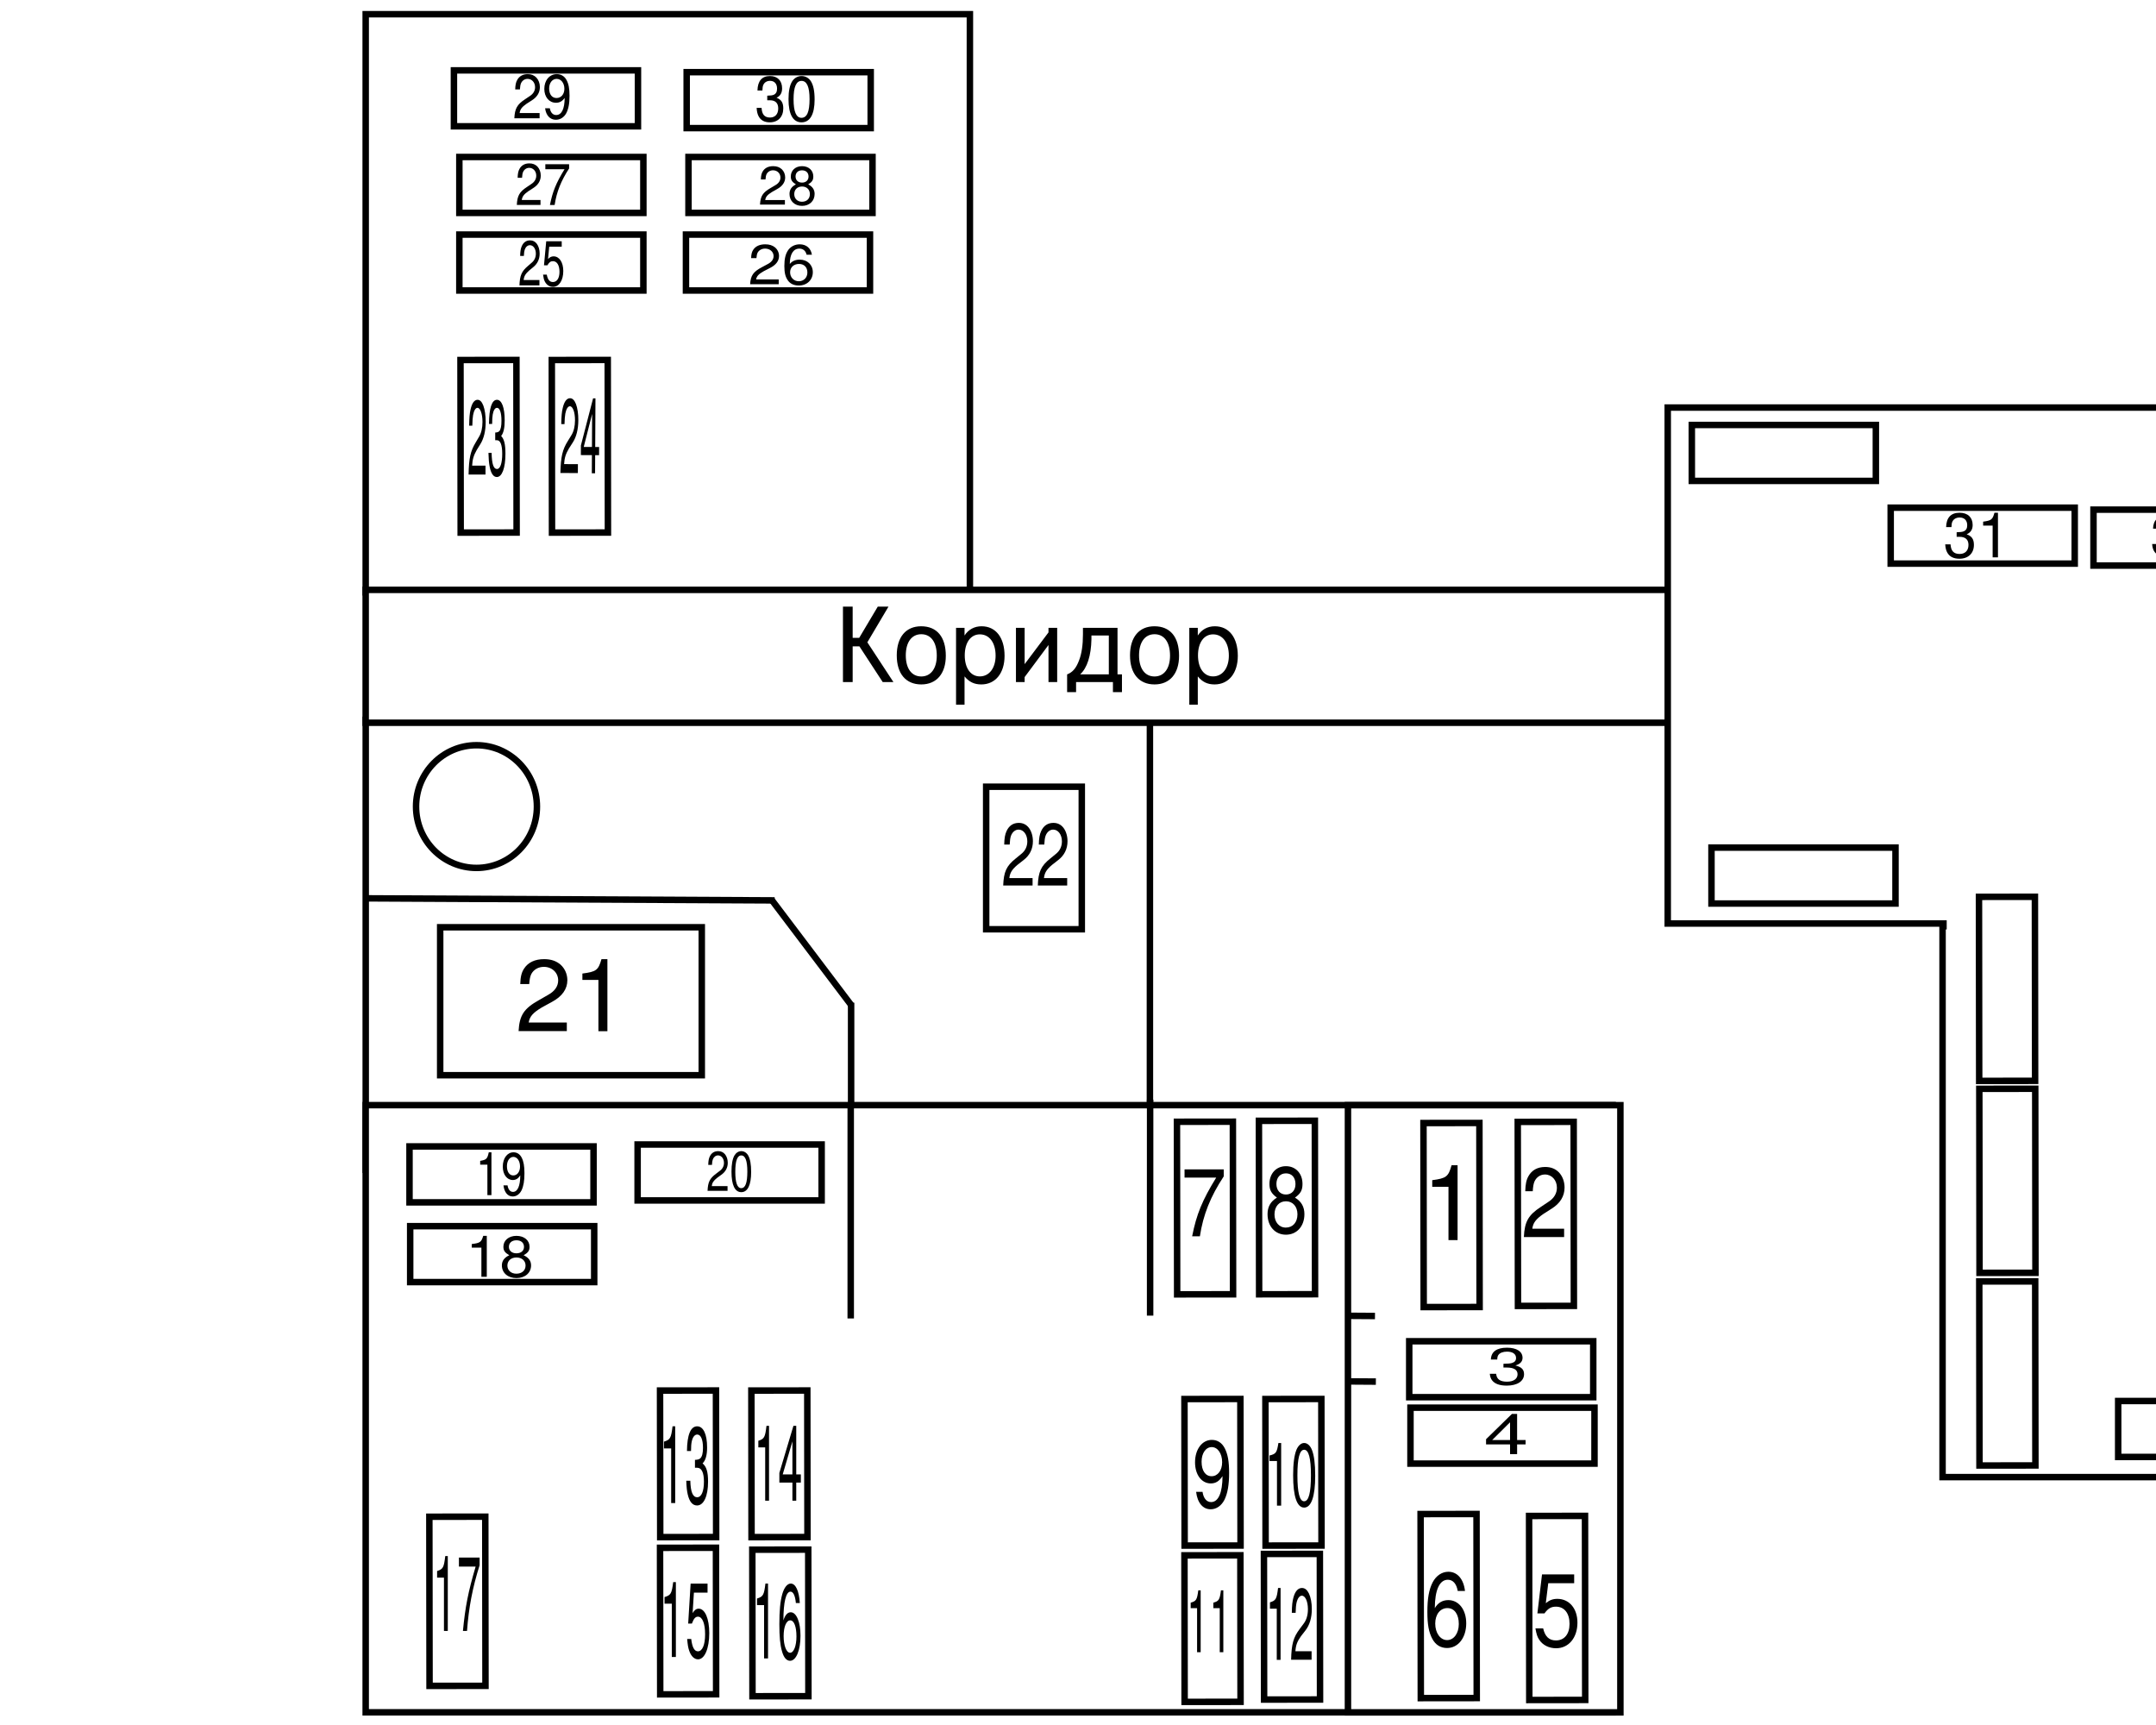
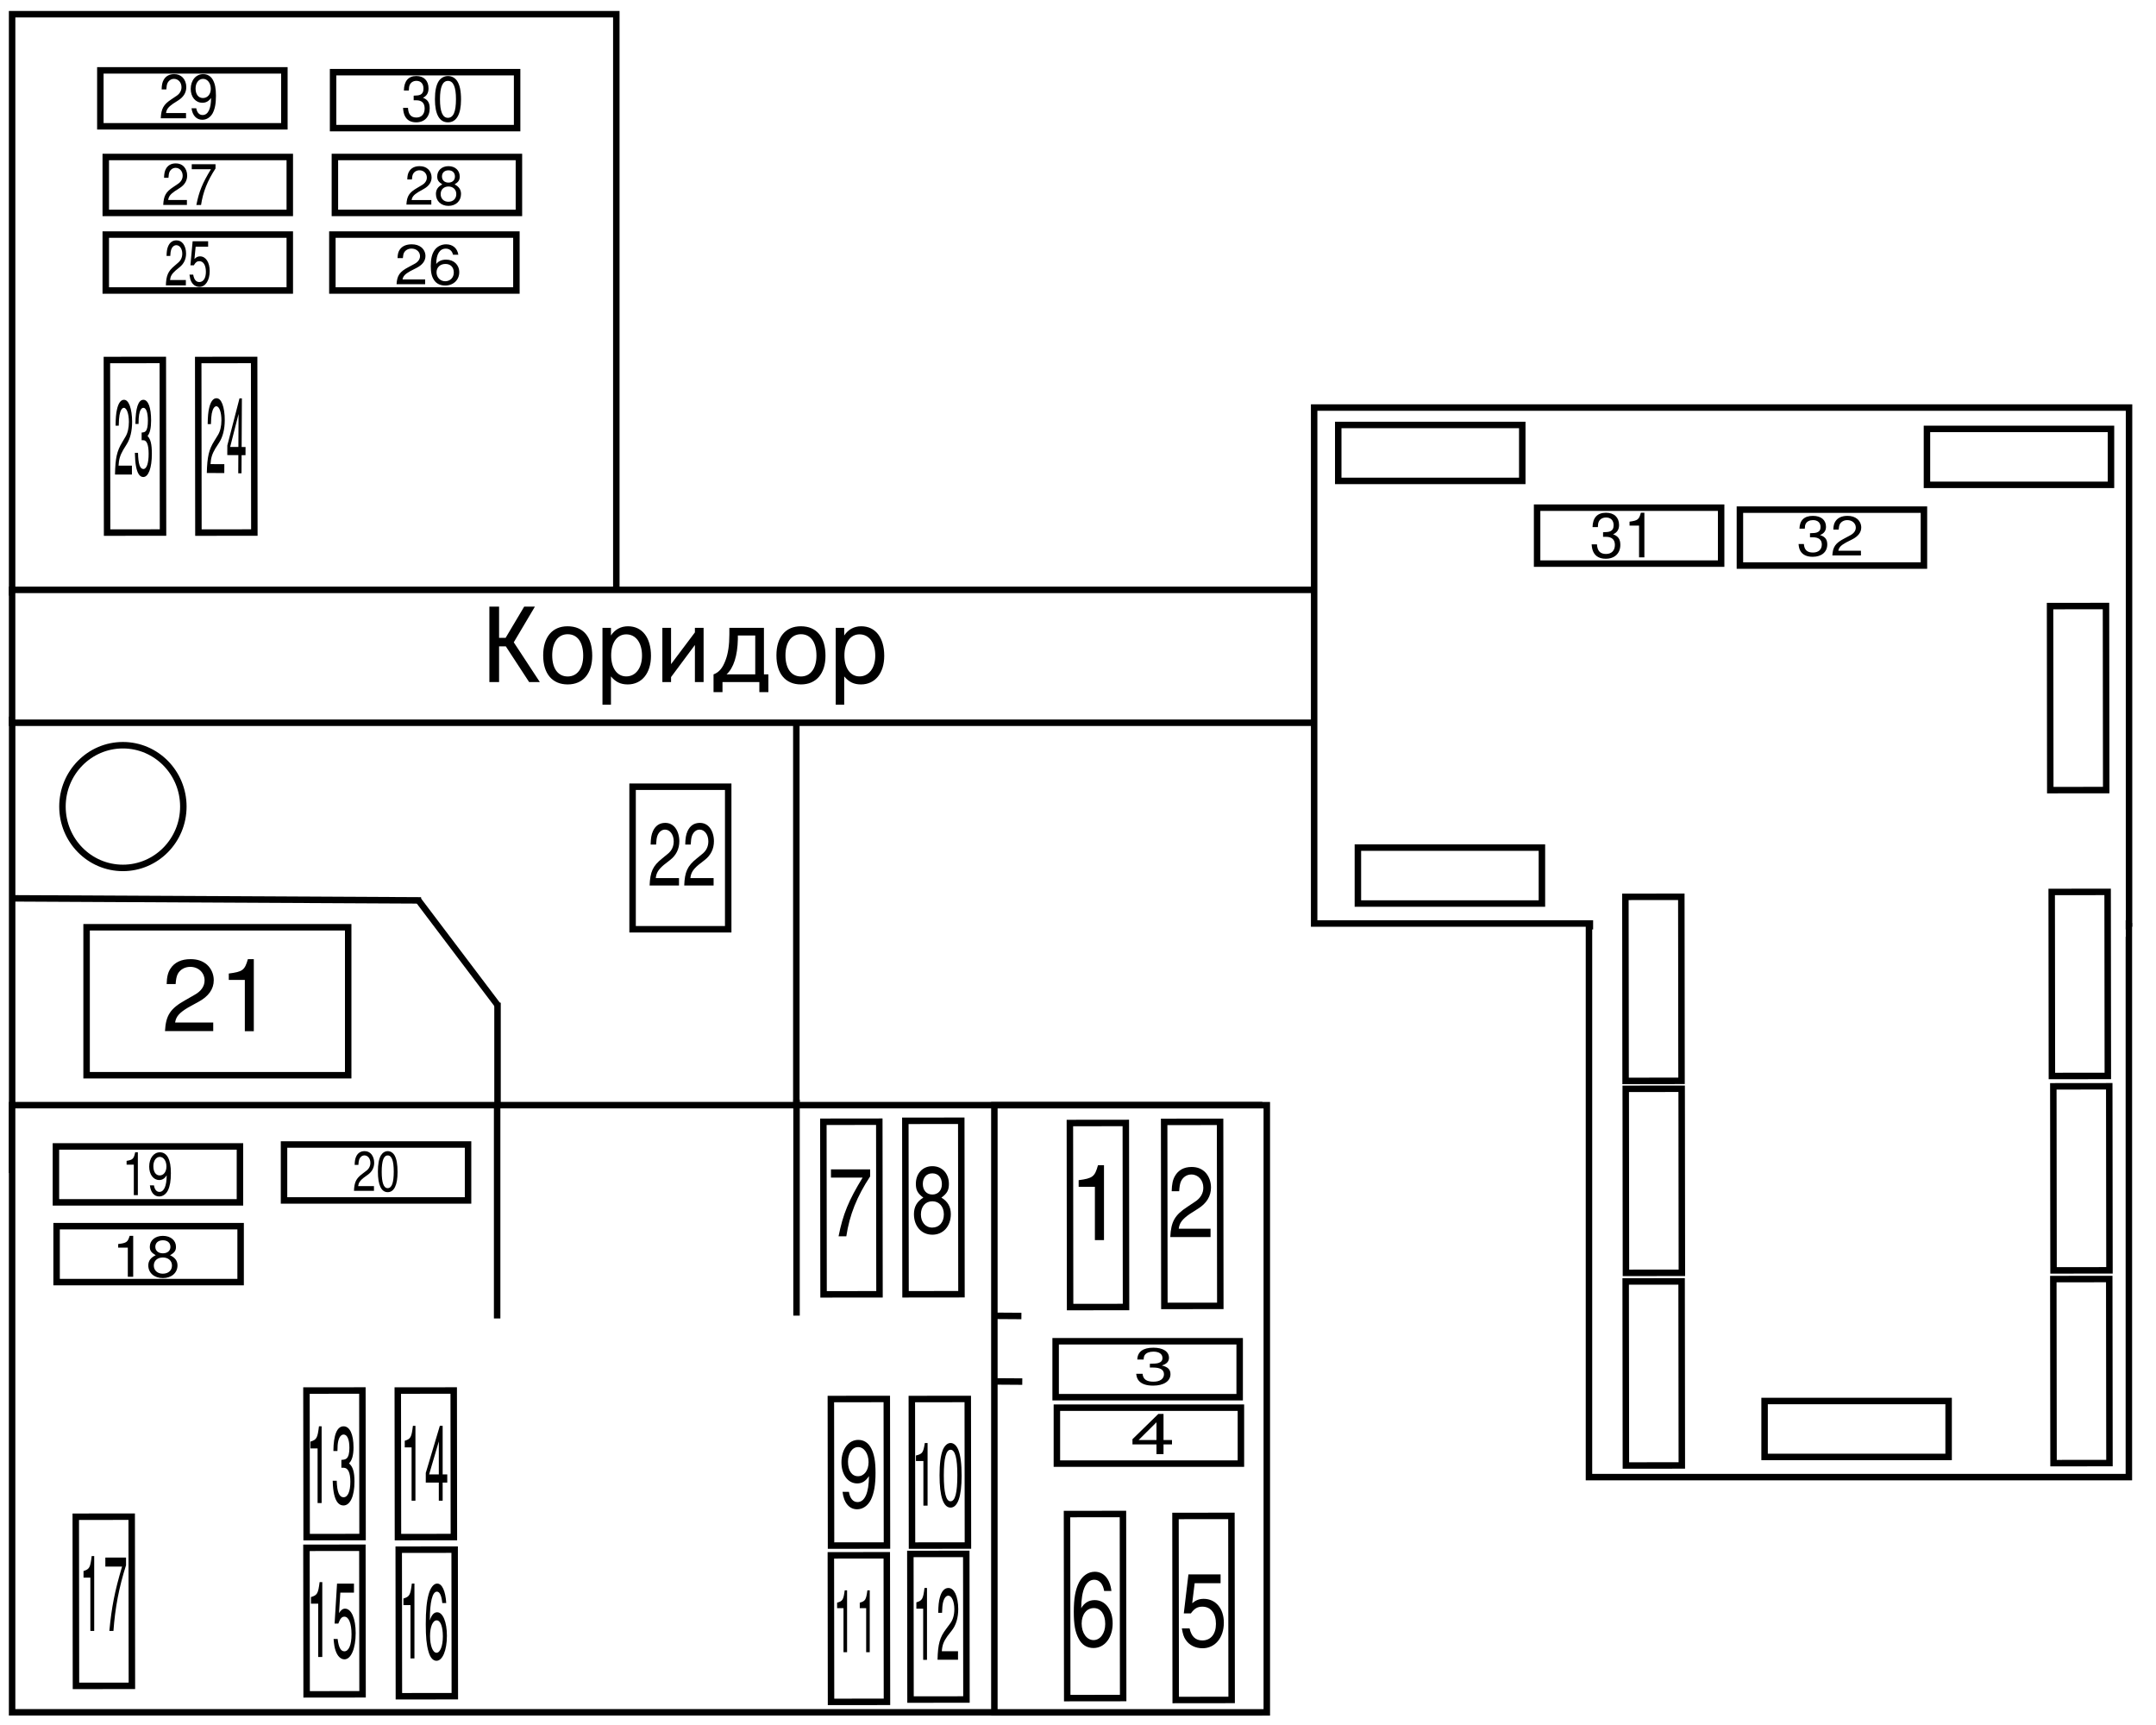
- <svg xmlns="http://www.w3.org/2000/svg" width="90%" height="90%" viewBox="0 0 500 400" id="realSVG">
+ <svg xmlns="http://www.w3.org/2000/svg" width="500" height="400">
  <g>
-     <rect fill="#fff" id="canvas_background" height="402" width="582" y="-1" x="-1" />
-     <g display="none" overflow="visible" y="0" x="0" height="100%" width="100%" id="canvasGrid">
-       <rect fill="url(#gridpattern)" stroke-width="0" y="0" x="0" height="100%" width="100%" />
+     <rect x="-1" y="-1" width="502" height="402" id="canvas_background" fill="#fff" />
+     <g id="canvasGrid" display="none">
+       <rect id="svg_7" width="100%" height="100%" x="0" y="0" stroke-width="0" fill="url(#gridpattern)" />
    </g>
  </g>
  <g>
-     <rect stroke="#000" id="svg_1" height="134.054" width="140.123" y="3.295" x="84.807" stroke-width="1.5" fill="#fff" />
-     <rect stroke="#000" id="svg_2" height="104.324" width="181.863" y="166.924" x="84.815" stroke-width="1.5" fill="#fff" />
-     <rect stroke="#000" id="svg_3" height="140.796" width="289.189" y="256.264" x="84.806" fill-opacity="null" stroke-opacity="null" stroke-width="1.5" fill="#fff" />
-     <rect stroke="#000" id="svg_4" height="30.811" width="302.224" y="136.783" x="84.803" fill-opacity="null" stroke-opacity="null" stroke-width="1.5" fill="#fff" />
-     <line stroke-linecap="null" stroke-linejoin="null" id="svg_12" y2="290.515" x2="425.405" y1="290.515" x1="424.865" fill-opacity="null" stroke-width="1.5" stroke="#ffffff" fill="none" />
-     <line stroke-linecap="null" stroke-linejoin="null" id="svg_13" y2="116.461" x2="31.352" y1="117.002" x1="30.811" stroke-width="1.5" stroke="#ffffff" fill="none" />
-     <g stroke="null" id="svg_20">
-       <rect stroke="#000" id="svg_5" height="119.644" width="188.981" y="94.506" x="386.765" fill-opacity="null" stroke-opacity="null" stroke-width="1.5" fill="#fff" />
-       <rect stroke="#000" id="svg_6" height="127.745" width="125.209" y="214.773" x="450.5" fill-opacity="null" stroke-opacity="null" stroke-width="1.5" fill="#fff" />
-       <rect stroke="#ffffff" id="svg_19" height="7.034" width="122.001" y="209.442" x="452.212" stroke-width="1.5" fill="#ffffff" />
+     <rect fill="#fff" stroke-width="1.5" x="2.807" y="3.295" width="140.123" height="134.054" id="svg_1" stroke="#000" />
+     <rect fill="#fff" stroke-width="1.5" x="2.815" y="166.924" width="181.863" height="104.324" id="svg_2" stroke="#000" />
+     <rect fill="#fff" stroke-width="1.5" stroke-opacity="null" fill-opacity="null" x="2.806" y="256.264" width="289.189" height="140.796" id="svg_3" stroke="#000" />
+     <rect fill="#fff" stroke-width="1.5" stroke-opacity="null" fill-opacity="null" x="2.803" y="136.783" width="302.224" height="30.811" id="svg_4" stroke="#000" />
+     <line fill="none" stroke="#ffffff" stroke-width="1.5" fill-opacity="null" x1="342.865" y1="290.515" x2="343.405" y2="290.515" id="svg_12" stroke-linejoin="null" stroke-linecap="null" />
+     <line fill="none" stroke="#ffffff" stroke-width="1.5" x1="30.811" y1="117.002" x2="31.352" y2="116.461" id="svg_13" stroke-linejoin="null" stroke-linecap="null" />
+     <g id="svg_20" stroke="null">
+       <rect fill="#fff" stroke-width="1.5" stroke-opacity="null" fill-opacity="null" x="304.765" y="94.506" width="188.981" height="119.644" id="svg_5" stroke="#000" />
+       <rect fill="#fff" stroke-width="1.5" stroke-opacity="null" fill-opacity="null" x="368.5" y="214.773" width="125.209" height="127.745" id="svg_6" stroke="#000" />
+       <rect fill="#ffffff" stroke-width="1.5" x="370.212" y="209.442" width="122.001" height="7.034" id="svg_19" stroke="#ffffff" />
    </g>
-     <line stroke="#000" stroke-linecap="null" stroke-linejoin="null" id="svg_21" y2="208.787" x2="179.651" y1="208.311" x1="85.13" fill-opacity="null" stroke-opacity="null" stroke-width="1.5" fill="none" />
-     <g stroke="null" id="svg_24">
-       <line stroke="#000" stroke-linecap="null" stroke-linejoin="null" id="svg_22" y2="208.702" x2="178.981" y1="233.035" x1="197.381" fill-opacity="null" stroke-opacity="null" stroke-width="1.5" fill="none" />
-       <line stroke="#000" stroke-linecap="null" stroke-linejoin="null" id="svg_23" y2="232.511" x2="197.381" y1="256.579" x1="197.381" fill-opacity="null" stroke-opacity="null" stroke-width="1.5" fill="none" />
+     <line fill="none" stroke-width="1.5" stroke-opacity="null" fill-opacity="null" x1="3.13" y1="208.311" x2="97.651" y2="208.787" id="svg_21" stroke-linejoin="null" stroke-linecap="null" stroke="#000" />
+     <g id="svg_24" stroke="null">
+       <line fill="none" stroke-width="1.5" stroke-opacity="null" fill-opacity="null" x1="115.381" y1="233.035" x2="96.981" y2="208.702" id="svg_22" stroke-linejoin="null" stroke-linecap="null" stroke="#000" />
+       <line fill="none" stroke-width="1.5" stroke-opacity="null" fill-opacity="null" x1="115.381" y1="256.579" x2="115.381" y2="232.511" id="svg_23" stroke-linejoin="null" stroke-linecap="null" stroke="#000" />
    </g>
-     <rect id="table_22" height="33.054" width="22.176" y="182.427" x="228.703" fill-opacity="null" stroke-opacity="null" stroke-width="1.5" stroke="#000" fill="#fff" />
-     <line stroke="#000" stroke-linecap="null" stroke-linejoin="null" id="svg_26" y2="305.074" x2="266.724" y1="254.986" x1="266.724" fill-opacity="null" stroke-opacity="null" stroke-width="1.5" fill="none" />
-     <rect id="table_21" height="34.31" width="60.669" y="215.017" x="102.081" fill-opacity="null" stroke-opacity="null" stroke-width="1.5" stroke="#000" fill="#fff" />
-     <ellipse ry="14.226" rx="14.017" id="svg_31" cy="187.029" cx="110.502" fill-opacity="null" stroke-opacity="null" stroke-width="1.5" stroke="#000" fill="none" />
-     <text style="cursor: move;" xml:space="preserve" text-anchor="start" font-family="Helvetica, Arial, sans-serif" font-size="24" id="svg_32" y="158.159" x="193.975" fill-opacity="null" stroke-opacity="null" stroke-width="0" stroke="#000" fill="#000000">Коридор</text>
-     <rect id="table_20" height="12.971" width="42.678" y="265.392" x="147.869" fill-opacity="null" stroke-opacity="null" stroke-width="1.5" stroke="#000" fill="#fff" />
-     <rect id="table_19" height="12.971" width="42.678" y="265.836" x="94.968" fill-opacity="null" stroke-opacity="null" stroke-width="1.5" stroke="#000" fill="#fff" />
-     <rect id="table_18" height="12.971" width="42.678" y="284.327" x="95.124" fill-opacity="null" stroke-opacity="null" stroke-width="1.5" stroke="#000" fill="#fff" />
-     <rect id="table_29" height="12.971" width="42.678" y="16.318" x="105.272" fill-opacity="null" stroke-opacity="null" stroke-width="1.5" stroke="#000" fill="#fff" />
-     <rect id="table_30" height="12.971" width="42.678" y="16.736" x="159.247" fill-opacity="null" stroke-opacity="null" stroke-width="1.5" stroke="#000" fill="#fff" />
-     <rect id="table_28" height="12.971" width="42.678" y="36.402" x="159.665" fill-opacity="null" stroke-opacity="null" stroke-width="1.5" stroke="#000" fill="#fff" />
-     <rect id="table_26" height="12.971" width="42.678" y="54.393" x="159.081" fill-opacity="null" stroke-opacity="null" stroke-width="1.5" stroke="#000" fill="#fff" />
-     <rect id="table_27" height="12.971" width="42.678" y="36.402" x="106.527" fill-opacity="null" stroke-opacity="null" stroke-width="1.5" stroke="#000" fill="#fff" />
-     <rect id="table_25" height="12.971" width="42.678" y="54.393" x="106.527" fill-opacity="null" stroke-opacity="null" stroke-width="1.5" stroke="#000" fill="#fff" />
-     <rect stroke="#000" id="svg_42" height="140.795" width="63.18" y="256.276" x="312.605" fill-opacity="null" stroke-opacity="null" stroke-width="1.5" fill="#fff" />
-     <rect id="table_3" height="12.971" width="42.678" y="311.015" x="326.814" fill-opacity="null" stroke-opacity="null" stroke-width="1.5" stroke="#000" fill="#fff" />
-     <rect id="table_4" height="12.971" width="42.678" y="326.417" x="327.103" fill-opacity="null" stroke-opacity="null" stroke-width="1.5" stroke="#000" fill="#fff" />
-     <rect id="svg_45" height="12.971" width="42.678" y="98.542" x="392.353" fill-opacity="null" stroke-opacity="null" stroke-width="1.5" stroke="#000" fill="#fff" />
-     <rect id="svg_46" height="12.971" width="42.678" y="99.456" x="528.883" fill-opacity="null" stroke-opacity="null" stroke-width="1.5" stroke="#000" fill="#fff" />
-     <rect id="table_32" height="12.971" width="42.678" y="118.177" x="485.504" fill-opacity="null" stroke-opacity="null" stroke-width="1.5" stroke="#000" fill="#fff" />
-     <rect id="table_31" height="12.971" width="42.678" y="117.721" x="438.472" fill-opacity="null" stroke-opacity="null" stroke-width="1.5" stroke="#000" fill="#fff" />
-     <rect id="svg_49" height="12.971" width="42.678" y="196.545" x="396.909" fill-opacity="null" stroke-opacity="null" stroke-width="1.5" stroke="#000" fill="#fff" />
-     <rect id="svg_50" height="12.971" width="42.678" y="324.871" x="491.227" fill-opacity="null" stroke-opacity="null" stroke-width="1.5" stroke="#000" fill="#fff" />
-     <rect transform="rotate(-90.06632 465.5238,318.4826) " id="svg_51" height="12.971" width="42.678" y="311.997" x="444.185" fill-opacity="null" stroke-opacity="null" stroke-width="1.5" stroke="#000" fill="#fff" />
-     <rect transform="rotate(-90.06632 465.5342,273.8116) " id="svg_52" height="12.971" width="42.678" y="267.326" x="444.195" fill-opacity="null" stroke-opacity="null" stroke-width="1.5" stroke="#000" fill="#fff" />
-     <rect transform="rotate(-90.06632 465.4564,229.2962) " id="svg_53" height="12.971" width="42.678" y="222.811" x="444.117" fill-opacity="null" stroke-opacity="null" stroke-width="1.5" stroke="#000" fill="#fff" />
-     <rect transform="rotate(-90.06632 564.3201,228.1599) " id="svg_54" height="12.971" width="42.678" y="221.674" x="542.981" fill-opacity="null" stroke-opacity="null" stroke-width="1.5" stroke="#000" fill="#fff" />
-     <rect transform="rotate(-90.06632 564.6989,317.9327) " id="svg_55" height="12.971" width="42.678" y="311.447" x="543.36" fill-opacity="null" stroke-opacity="null" stroke-width="1.5" stroke="#000" fill="#fff" />
-     <rect transform="rotate(-90.06632 564.6989,273.2357) " id="svg_56" height="12.971" width="42.678" y="266.75" x="543.36" fill-opacity="null" stroke-opacity="null" stroke-width="1.5" stroke="#000" fill="#fff" />
-     <rect transform="rotate(-90.06632 563.9413,161.8719) " id="svg_57" height="12.971" width="42.678" y="155.387" x="542.602" fill-opacity="null" stroke-opacity="null" stroke-width="1.5" stroke="#000" fill="#fff" />
-     <rect stroke="#000" transform="rotate(-90.06632 298.4671,280.0048) " id="table_8" height="12.971" width="40.224" y="273.519" x="278.355" fill-opacity="null" stroke-opacity="null" stroke-width="1.5" fill="#fff" />
-     <rect stroke="#000" transform="rotate(-90.06632 279.4565,280.1214) " id="table_7" height="12.971" width="40.021" y="273.636" x="259.446" fill-opacity="null" stroke-opacity="null" stroke-width="1.5" fill="#fff" />
-     <rect transform="rotate(-90.06632 336.6288,281.7433) " id="table_1" height="12.971" width="42.678" y="275.258" x="315.29" fill-opacity="null" stroke-opacity="null" stroke-width="1.5" stroke="#000" fill="#fff" />
-     <rect transform="rotate(-90.06632 335.9618,372.4178) " id="table_6" height="12.971" width="42.678" y="365.932" x="314.623" fill-opacity="null" stroke-opacity="null" stroke-width="1.5" stroke="#000" fill="#fff" />
-     <rect transform="rotate(-90.06632 361.1199,372.8571) " id="table_5" height="12.971" width="42.678" y="366.372" x="339.781" fill-opacity="null" stroke-opacity="null" stroke-width="1.5" stroke="#000" fill="#fff" />
-     <rect transform="rotate(-90.06632 358.4916,281.4784) " id="table_2" height="12.971" width="42.678" y="274.993" x="337.153" fill-opacity="null" stroke-opacity="null" stroke-width="1.5" stroke="#000" fill="#fff" />
-     <rect stroke="#000" transform="rotate(-90.06632 281.1915,377.6434) " id="svg_65" height="12.971" width="33.984" y="371.158" x="264.2" fill-opacity="null" stroke-opacity="null" stroke-width="1.5" fill="#fff" />
-     <rect stroke="#000" transform="rotate(-90.06632 299.6256,377.2127) " id="svg_66" height="12.971" width="33.765" y="370.727" x="282.743" fill-opacity="null" stroke-opacity="null" stroke-width="1.5" fill="#fff" />
-     <line stroke="#000" transform="rotate(90.3853 315.6121,305.1359) " stroke-linecap="null" stroke-linejoin="null" id="svg_81" y2="308.397" x2="315.612" y1="301.875" x1="315.612" fill-opacity="null" stroke-opacity="null" stroke-width="1.5" fill="none" />
-     <line stroke="#000" transform="rotate(90.3853 316.144,320.3496) " stroke-linecap="null" stroke-linejoin="null" id="svg_82" y2="323.283" x2="316.144" y1="317.416" x1="316.144" fill-opacity="null" stroke-opacity="null" stroke-width="1.5" fill="none" />
-     <line stroke="#000" stroke-linecap="null" stroke-linejoin="null" id="svg_83" y2="305.729" x2="197.292" y1="256.951" x1="197.292" fill-opacity="null" stroke-opacity="null" stroke-width="1.5" fill="none" />
-     <rect stroke="#000" transform="rotate(-90.06632 281.1915,341.3989) " id="svg_84" height="12.971" width="33.984" y="334.914" x="264.2" fill-opacity="null" stroke-opacity="null" stroke-width="1.5" fill="#fff" />
-     <rect stroke="#000" transform="rotate(-90.06632 299.9687,341.3989) " id="svg_85" height="12.971" width="33.984" y="334.914" x="282.977" fill-opacity="null" stroke-opacity="null" stroke-width="1.5" fill="#fff" />
-     <rect stroke="#000" transform="rotate(-90.06632 180.755,339.4339) " id="table_14" height="12.971" width="33.984" y="332.949" x="163.763" fill-opacity="null" stroke-opacity="null" stroke-width="1.5" fill="#fff" />
-     <rect stroke="#000" transform="rotate(-90.06632 180.9733,376.3334) " id="table_16" height="12.971" width="33.984" y="369.848" x="163.981" fill-opacity="null" stroke-opacity="null" stroke-width="1.5" fill="#fff" />
-     <rect stroke="#000" transform="rotate(-90.06632 159.576,339.4339) " id="table_13" height="12.971" width="33.984" y="332.949" x="142.584" fill-opacity="null" stroke-opacity="null" stroke-width="1.5" fill="#fff" />
-     <rect stroke="#000" transform="rotate(-90.06632 159.576,375.8967) " id="table_15" height="12.971" width="33.984" y="369.411" x="142.584" fill-opacity="null" stroke-opacity="null" stroke-width="1.5" fill="#fff" />
-     <rect stroke="#000" transform="rotate(-90.06632 106.0796,371.3116) " id="table_17" height="12.971" width="39.224" y="364.826" x="86.468" fill-opacity="null" stroke-opacity="null" stroke-width="1.5" fill="#fff" />
-     <rect stroke="#000" transform="rotate(-90.06632 113.2992,103.4837) " id="table_23" height="12.971" width="40.021" y="96.998" x="93.289" fill-opacity="null" stroke-opacity="null" stroke-width="1.5" fill="#fff" />
-     <rect stroke="#000" transform="rotate(-90.06632 134.4782,103.4837) " id="table_24" height="12.971" width="40.021" y="96.998" x="114.468" fill-opacity="null" stroke-opacity="null" stroke-width="1.5" fill="#fff" />
-     <text xml:space="preserve" text-anchor="start" font-family="Helvetica, Arial, sans-serif" font-size="24" id="svg_93" y="287.554" x="329.7" fill-opacity="null" stroke-opacity="null" stroke-width="0" stroke="#000" fill="#000000">1</text>
-     <text stroke="#000" transform="matrix(0.8240098,0,0,0.9374692,63.18387,18.24032) " xml:space="preserve" text-anchor="start" font-family="Helvetica, Arial, sans-serif" font-size="24" id="svg_94" y="286.556" x="351.392" fill-opacity="null" stroke-opacity="null" stroke-width="0" fill="#000000">2</text>
-     <text stroke="#000" transform="matrix(0.698387,0,0,0.491118,103.1086,165.7896) " xml:space="preserve" text-anchor="start" font-family="Helvetica, Arial, sans-serif" font-size="24" id="svg_95" y="316.106" x="346.308" fill-opacity="null" stroke-opacity="null" stroke-width="0" fill="#000000">3</text>
-     <text stroke="#000" transform="matrix(0.7758844,0,0,0.5369912,77.4657,156.4806) " xml:space="preserve" text-anchor="start" font-family="Helvetica, Arial, sans-serif" font-size="24" id="svg_96" y="336.515" x="343.668" fill-opacity="null" stroke-opacity="null" stroke-width="0" fill="#000000">4</text>
-     <text stroke="#000" transform="matrix(0.8492123,0,0,0.9749749,53.48395,9.641533) " xml:space="preserve" text-anchor="start" font-family="Helvetica, Arial, sans-serif" font-size="24" id="svg_97" y="381.577" x="355.487" fill-opacity="null" stroke-opacity="null" stroke-width="0" fill="#000000">5</text>
-     <text stroke="#000" transform="matrix(0.7989216,0,0,0.9874488,63.44712,12.14306) " xml:space="preserve" text-anchor="start" font-family="Helvetica, Arial, sans-serif" font-size="24" id="svg_98" y="374.16" x="333.892" fill-opacity="null" stroke-opacity="null" stroke-width="0" fill="#000000">6</text>
-     <text stroke="#000" transform="matrix(0.798853,0,0,0.9123569,50.25374,31.95893) " xml:space="preserve" text-anchor="start" font-family="Helvetica, Arial, sans-serif" font-size="24" id="svg_99" y="279.194" x="279.865" fill-opacity="null" stroke-opacity="null" stroke-width="0" fill="#000000">7</text>
-     <text stroke="#000" transform="matrix(0.7486885,0,0,0.8872263,74.12825,32.14739) " xml:space="preserve" text-anchor="start" font-family="Helvetica, Arial, sans-serif" font-size="24" id="svg_100" y="285.917" x="292.725" fill-opacity="null" stroke-opacity="null" stroke-width="0" fill="#000000">8</text>
-     <text stroke="#000" transform="matrix(0.6983818,0,0,0.8986389,85.12085,35.76781) " xml:space="preserve" text-anchor="start" font-family="Helvetica, Arial, sans-serif" font-size="24" id="svg_101" y="349.106" x="274.046" fill-opacity="null" stroke-opacity="null" stroke-width="0" fill="#000000">9</text>
-     <text stroke="#000" transform="matrix(0.4594045,0,0,0.8365169,156.7001,63.9281) " xml:space="preserve" text-anchor="start" font-family="Helvetica, Arial, sans-serif" font-size="24" id="svg_102" y="340.939" x="297.315" fill-opacity="null" stroke-opacity="null" stroke-width="0" fill="#000000">10</text>
-     <text stroke="#000" transform="matrix(0.3939083,0,0,0.8266795,169.4205,66.39284) " xml:space="preserve" text-anchor="start" font-family="Helvetica, Arial, sans-serif" font-size="24" id="svg_103" y="383.128" x="268.455" fill-opacity="null" stroke-opacity="null" stroke-width="0" fill="#000000">11</text>
-     <text stroke="#000" transform="matrix(0.4193163,0,0,0.9603376,137.1592,49.10371) " xml:space="preserve" text-anchor="start" font-family="Helvetica, Arial, sans-serif" font-size="24" id="svg_104" y="349.663" x="372.818" fill-opacity="null" stroke-opacity="null" stroke-width="0" fill="#000000">12</text>
-     <text stroke="#000" transform="matrix(0.4441303,0,0,1.025034,88.82688,-8.659106) " xml:space="preserve" text-anchor="start" font-family="Helvetica, Arial, sans-serif" font-size="24" id="svg_105" y="348.468" x="144.244" fill-opacity="null" stroke-opacity="null" stroke-width="0" fill="#000000">13</text>
-     <text stroke="#000" transform="matrix(0.4217358,0,0,1,118.3692,0) " xml:space="preserve" text-anchor="start" font-family="Helvetica, Arial, sans-serif" font-size="24" id="svg_106" y="347.986" x="133.881" fill-opacity="null" stroke-opacity="null" stroke-width="0" fill="#000000">14</text>
-     <text stroke="#000" transform="matrix(0.446913,0,0,1,81.78378,8.053668) " xml:space="preserve" text-anchor="start" font-family="Helvetica, Arial, sans-serif" font-size="24" id="svg_107" y="376.173" x="159.396" fill-opacity="null" stroke-opacity="null" stroke-width="0" fill="#000000">15</text>
-     <text stroke="#000" transform="matrix(0.4344352,0,0,1,122.4122,0) " xml:space="preserve" text-anchor="start" font-family="Helvetica, Arial, sans-serif" font-size="24" id="svg_108" y="384.563" x="119.889" fill-opacity="null" stroke-opacity="null" stroke-width="0" fill="#000000">16</text>
-     <text stroke="#000" transform="matrix(0.421737,0,0,1,130.2058,0) " xml:space="preserve" text-anchor="start" font-family="Helvetica, Arial, sans-serif" font-size="24" id="svg_109" y="378.187" x="-70.827" fill-opacity="null" stroke-opacity="null" stroke-width="0" fill="#000000">17</text>
-     <text stroke="#000" transform="matrix(0.5927419,0,0,0.5467329,42.59489,134.7719) " xml:space="preserve" text-anchor="start" font-family="Helvetica, Arial, sans-serif" font-size="24" id="svg_110" y="295.015" x="110.264" fill-opacity="null" stroke-opacity="null" stroke-width="0" fill="#000000">18</text>
-     <text stroke="#000" transform="matrix(0.4442491,0,0,0.5719529,61.2414,118.9067) " xml:space="preserve" text-anchor="start" font-family="Helvetica, Arial, sans-serif" font-size="24" id="svg_111" y="276.636" x="110.364" fill-opacity="null" stroke-opacity="null" stroke-width="0" fill="#000000">19</text>
-     <text stroke="#000" transform="matrix(0.4091941,0,0,0.5312063,127.4789,143.9403) " xml:space="preserve" text-anchor="start" font-family="Helvetica, Arial, sans-serif" font-size="24" id="svg_112" y="248.89" x="88.66" fill-opacity="null" stroke-opacity="null" stroke-width="0" fill="#000000">20</text>
-     <text stroke="#000" transform="matrix(0.6014747,0,0,0.8381021,114.0897,44.77473) " xml:space="preserve" text-anchor="start" font-family="Helvetica, Arial, sans-serif" font-size="24" id="svg_113" y="191.61" x="196.308" fill-opacity="null" stroke-opacity="null" stroke-width="0" fill="#000000">22</text>
-     <text stroke="#000" transform="matrix(0.9874304,0,0,0.9625,-1.480564,18.84043) " xml:space="preserve" text-anchor="start" font-family="Helvetica, Arial, sans-serif" font-size="24" id="svg_114" y="228.858" x="122.483" fill-opacity="null" stroke-opacity="null" stroke-width="0" fill="#000000">21</text>
-     <text stroke="#000" transform="matrix(0.3463859,0,0,1,73.25721,0) " xml:space="preserve" text-anchor="start" font-family="Helvetica, Arial, sans-serif" font-size="24" id="svg_115" y="110.067" x="101.424" fill-opacity="null" stroke-opacity="null" stroke-width="0" fill="#000000">23</text>
-     <text stroke="#000" transform="rotate(0.297605 134.4896,101.2407) matrix(0.3577441,0,0,1.000832,77.90706,4.279234) " xml:space="preserve" text-anchor="start" font-family="Helvetica, Arial, sans-serif" font-size="24" id="svg_116" y="105.364" x="144.815" fill-opacity="null" stroke-opacity="null" stroke-width="0" fill="#000000">24</text>
-     <text stroke="#000" transform="matrix(0.4091782,0,0,0.6021841,68.20205,25.85735) " xml:space="preserve" text-anchor="start" font-family="Helvetica, Arial, sans-serif" font-size="24" id="svg_117" y="66.976" x="126.917" fill-opacity="null" stroke-opacity="null" stroke-width="0" fill="#000000">25</text>
-     <text stroke="#000" transform="matrix(0.5851651,0,0,0.5336694,71.96948,32.0708) " xml:space="preserve" text-anchor="start" font-family="Helvetica, Arial, sans-serif" font-size="24" id="svg_118" y="63.423" x="173.489" fill-opacity="null" stroke-opacity="null" stroke-width="0" fill="#000000">26</text>
-     <text stroke="#000" transform="matrix(0.4847168,0,0,0.556033,63.97794,20.56189) " xml:space="preserve" text-anchor="start" font-family="Helvetica, Arial, sans-serif" font-size="24" id="svg_119" y="48.517" x="114.469" fill-opacity="null" stroke-opacity="null" stroke-width="0" fill="#000000">27</text>
-     <text stroke="#000" transform="matrix(0.5097918,0,0,0.5141686,86.19745,24.17582) " xml:space="preserve" text-anchor="start" font-family="Helvetica, Arial, sans-serif" font-size="24" id="svg_120" y="45.283" x="175.838" fill-opacity="null" stroke-opacity="null" stroke-width="0" fill="#000000">28</text>
-     <text stroke="#000" transform="matrix(0.5171444,0,0,0.5909462,57.56987,13.45686) " xml:space="preserve" text-anchor="start" font-family="Helvetica, Arial, sans-serif" font-size="24" id="svg_121" y="23.677" x="118.519" fill-opacity="null" stroke-opacity="null" stroke-width="0" fill="#000000">29</text>
-     <text stroke="#000" transform="matrix(0.5432106,0,0,0.5995658,80.81528,12.95023) " xml:space="preserve" text-anchor="start" font-family="Helvetica, Arial, sans-serif" font-size="24" id="svg_122" y="25.168" x="173.489" fill-opacity="null" stroke-opacity="null" stroke-width="0" fill="#000000">30</text>
-     <text stroke="#000" transform="matrix(0.5850959,0,0,0.5957962,188.3592,54.66283) " xml:space="preserve" text-anchor="start" font-family="Helvetica, Arial, sans-serif" font-size="24" id="svg_123" y="125.167" x="448.321" fill-opacity="null" stroke-opacity="null" stroke-width="0" fill="#000000">31</text>
-     <text stroke="#000" transform="matrix(0.5851433,0,0,0.5299561,206.1748,61.77508) " xml:space="preserve" text-anchor="start" font-family="Helvetica, Arial, sans-serif" font-size="24" id="svg_124" y="126.51" x="499.846" fill-opacity="null" stroke-opacity="null" stroke-width="0" fill="#000000">32</text>
+     <rect fill="#fff" stroke="#000" stroke-width="1.5" stroke-opacity="null" fill-opacity="null" x="146.703" y="182.427" width="22.176" height="33.054" id="table_22" />
+     <line fill="none" stroke-width="1.5" stroke-opacity="null" fill-opacity="null" x1="184.724" y1="254.986" x2="184.724" y2="305.074" id="svg_26" stroke-linejoin="null" stroke-linecap="null" stroke="#000" />
+     <rect fill="#fff" stroke="#000" stroke-width="1.5" stroke-opacity="null" fill-opacity="null" x="20.081" y="215.017" width="60.669" height="34.31" id="table_21" />
+     <ellipse fill="none" stroke="#000" stroke-width="1.5" stroke-opacity="null" fill-opacity="null" cx="28.502" cy="187.029" id="svg_31" rx="14.017" ry="14.226" />
+     <text fill="#000000" stroke="#000" stroke-width="0" stroke-opacity="null" fill-opacity="null" x="111.975" y="158.159" id="svg_32" font-size="24" font-family="Helvetica, Arial, sans-serif" text-anchor="start" xml:space="preserve">Коридор</text>
+     <rect fill="#fff" stroke="#000" stroke-width="1.5" stroke-opacity="null" fill-opacity="null" x="65.869" y="265.392" width="42.678" height="12.971" id="table_20" />
+     <rect fill="#fff" stroke="#000" stroke-width="1.5" stroke-opacity="null" fill-opacity="null" x="12.968" y="265.836" width="42.678" height="12.971" id="table_19" />
+     <rect fill="#fff" stroke="#000" stroke-width="1.5" stroke-opacity="null" fill-opacity="null" x="13.124" y="284.327" width="42.678" height="12.971" id="table_18" />
+     <rect fill="#fff" stroke="#000" stroke-width="1.5" stroke-opacity="null" fill-opacity="null" x="23.272" y="16.318" width="42.678" height="12.971" id="table_29" />
+     <rect fill="#fff" stroke="#000" stroke-width="1.5" stroke-opacity="null" fill-opacity="null" x="77.247" y="16.736" width="42.678" height="12.971" id="table_30" />
+     <rect fill="#fff" stroke="#000" stroke-width="1.5" stroke-opacity="null" fill-opacity="null" x="77.665" y="36.402" width="42.678" height="12.971" id="table_28" />
+     <rect fill="#fff" stroke="#000" stroke-width="1.5" stroke-opacity="null" fill-opacity="null" x="77.081" y="54.393" width="42.678" height="12.971" id="table_26" />
+     <rect fill="#fff" stroke="#000" stroke-width="1.5" stroke-opacity="null" fill-opacity="null" x="24.527" y="36.402" width="42.678" height="12.971" id="table_27" />
+     <rect fill="#fff" stroke="#000" stroke-width="1.5" stroke-opacity="null" fill-opacity="null" x="24.527" y="54.393" width="42.678" height="12.971" id="table_25" />
+     <rect fill="#fff" stroke-width="1.5" stroke-opacity="null" fill-opacity="null" x="230.605" y="256.276" width="63.18" height="140.795" id="svg_42" stroke="#000" />
+     <rect fill="#fff" stroke="#000" stroke-width="1.5" stroke-opacity="null" fill-opacity="null" x="244.814" y="311.015" width="42.678" height="12.971" id="table_3" />
+     <rect fill="#fff" stroke="#000" stroke-width="1.5" stroke-opacity="null" fill-opacity="null" x="245.103" y="326.417" width="42.678" height="12.971" id="table_4" />
+     <rect fill="#fff" stroke="#000" stroke-width="1.5" stroke-opacity="null" fill-opacity="null" x="310.353" y="98.542" width="42.678" height="12.971" id="svg_45" />
+     <rect fill="#fff" stroke="#000" stroke-width="1.5" stroke-opacity="null" fill-opacity="null" x="446.883" y="99.456" width="42.678" height="12.971" id="svg_46" />
+     <rect fill="#fff" stroke="#000" stroke-width="1.5" stroke-opacity="null" fill-opacity="null" x="403.504" y="118.177" width="42.678" height="12.971" id="table_32" />
+     <rect fill="#fff" stroke="#000" stroke-width="1.5" stroke-opacity="null" fill-opacity="null" x="356.472" y="117.721" width="42.678" height="12.971" id="table_31" />
+     <rect fill="#fff" stroke="#000" stroke-width="1.5" stroke-opacity="null" fill-opacity="null" x="314.909" y="196.545" width="42.678" height="12.971" id="svg_49" />
+     <rect fill="#fff" stroke="#000" stroke-width="1.5" stroke-opacity="null" fill-opacity="null" x="409.227" y="324.871" width="42.678" height="12.971" id="svg_50" />
+     <rect fill="#fff" stroke="#000" stroke-width="1.5" stroke-opacity="null" fill-opacity="null" x="362.185" y="311.997" width="42.678" height="12.971" id="svg_51" transform="rotate(-90.06632 383.5238,318.4826) " />
+     <rect fill="#fff" stroke="#000" stroke-width="1.5" stroke-opacity="null" fill-opacity="null" x="362.195" y="267.326" width="42.678" height="12.971" id="svg_52" transform="rotate(-90.06632 383.5342,273.8116) " />
+     <rect fill="#fff" stroke="#000" stroke-width="1.5" stroke-opacity="null" fill-opacity="null" x="362.117" y="222.811" width="42.678" height="12.971" id="svg_53" transform="rotate(-90.06632 383.4564,229.2962) " />
+     <rect fill="#fff" stroke="#000" stroke-width="1.5" stroke-opacity="null" fill-opacity="null" x="460.981" y="221.674" width="42.678" height="12.971" id="svg_54" transform="rotate(-90.06632 482.3201,228.1599) " />
+     <rect fill="#fff" stroke="#000" stroke-width="1.5" stroke-opacity="null" fill-opacity="null" x="461.36" y="311.447" width="42.678" height="12.971" id="svg_55" transform="rotate(-90.06632 482.6989,317.9327) " />
+     <rect fill="#fff" stroke="#000" stroke-width="1.5" stroke-opacity="null" fill-opacity="null" x="461.36" y="266.75" width="42.678" height="12.971" id="svg_56" transform="rotate(-90.06632 482.6989,273.2357) " />
+     <rect fill="#fff" stroke="#000" stroke-width="1.5" stroke-opacity="null" fill-opacity="null" x="460.602" y="155.387" width="42.678" height="12.971" id="svg_57" transform="rotate(-90.06632 481.9413,161.8719) " />
+     <rect fill="#fff" stroke-width="1.5" stroke-opacity="null" fill-opacity="null" x="196.355" y="273.519" width="40.224" height="12.971" id="table_8" transform="rotate(-90.06632 216.4671,280.0048) " stroke="#000" />
+     <rect fill="#fff" stroke-width="1.5" stroke-opacity="null" fill-opacity="null" x="177.446" y="273.636" width="40.021" height="12.971" id="table_7" transform="rotate(-90.06632 197.4565,280.1214) " stroke="#000" />
+     <rect fill="#fff" stroke="#000" stroke-width="1.5" stroke-opacity="null" fill-opacity="null" x="233.29" y="275.258" width="42.678" height="12.971" id="table_1" transform="rotate(-90.06632 254.6288,281.7433) " />
+     <rect fill="#fff" stroke="#000" stroke-width="1.5" stroke-opacity="null" fill-opacity="null" x="232.623" y="365.932" width="42.678" height="12.971" id="table_6" transform="rotate(-90.06632 253.9618,372.4178) " />
+     <rect fill="#fff" stroke="#000" stroke-width="1.5" stroke-opacity="null" fill-opacity="null" x="257.781" y="366.372" width="42.678" height="12.971" id="table_5" transform="rotate(-90.06632 279.1199,372.8571) " />
+     <rect fill="#fff" stroke="#000" stroke-width="1.5" stroke-opacity="null" fill-opacity="null" x="255.153" y="274.993" width="42.678" height="12.971" id="table_2" transform="rotate(-90.06632 276.4916,281.4784) " />
+     <rect fill="#fff" stroke-width="1.5" stroke-opacity="null" fill-opacity="null" x="182.2" y="371.158" width="33.984" height="12.971" id="table_11" transform="rotate(-90.06632 199.1915,377.6434) " stroke="#000" />
+     <rect fill="#fff" stroke-width="1.5" stroke-opacity="null" fill-opacity="null" x="200.743" y="370.727" width="33.765" height="12.971" id="table_12" transform="rotate(-90.06632 217.6256,377.2127) " stroke="#000" />
+     <line fill="none" stroke-width="1.5" stroke-opacity="null" fill-opacity="null" x1="233.612" y1="301.875" x2="233.612" y2="308.397" id="svg_81" stroke-linejoin="null" stroke-linecap="null" transform="rotate(90.3853 233.6121,305.1359) " stroke="#000" />
+     <line fill="none" stroke-width="1.5" stroke-opacity="null" fill-opacity="null" x1="234.144" y1="317.416" x2="234.144" y2="323.283" id="svg_82" stroke-linejoin="null" stroke-linecap="null" transform="rotate(90.3853 234.144,320.3496) " stroke="#000" />
+     <line fill="none" stroke-width="1.5" stroke-opacity="null" fill-opacity="null" x1="115.292" y1="256.951" x2="115.292" y2="305.729" id="svg_83" stroke-linejoin="null" stroke-linecap="null" stroke="#000" />
+     <rect fill="#fff" stroke-width="1.5" stroke-opacity="null" fill-opacity="null" x="182.2" y="334.914" width="33.984" height="12.971" id="table_9" transform="rotate(-90.06632 199.1915,341.3989) " stroke="#000" />
+     <rect fill="#fff" stroke-width="1.5" stroke-opacity="null" fill-opacity="null" x="200.977" y="334.914" width="33.984" height="12.971" id="table_10" transform="rotate(-90.06632 217.9687,341.3989) " stroke="#000" />
+     <rect fill="#fff" stroke-width="1.5" stroke-opacity="null" fill-opacity="null" x="81.763" y="332.949" width="33.984" height="12.971" id="table_14" transform="rotate(-90.06632 98.75499,339.4339) " stroke="#000" />
+     <rect fill="#fff" stroke-width="1.5" stroke-opacity="null" fill-opacity="null" x="81.981" y="369.848" width="33.984" height="12.971" id="table_16" transform="rotate(-90.06632 98.97333,376.3334) " stroke="#000" />
+     <rect fill="#fff" stroke-width="1.5" stroke-opacity="null" fill-opacity="null" x="60.584" y="332.949" width="33.984" height="12.971" id="table_13" transform="rotate(-90.06632 77.57599,339.4339) " stroke="#000" />
+     <rect fill="#fff" stroke-width="1.5" stroke-opacity="null" fill-opacity="null" x="60.584" y="369.411" width="33.984" height="12.971" id="table_15" transform="rotate(-90.06632 77.57599,375.8967) " stroke="#000" />
+     <rect fill="#fff" stroke-width="1.5" stroke-opacity="null" fill-opacity="null" x="4.468" y="364.826" width="39.224" height="12.971" id="table_17" transform="rotate(-90.06632 24.0796,371.3116) " stroke="#000" />
+     <rect fill="#fff" stroke-width="1.5" stroke-opacity="null" fill-opacity="null" x="11.289" y="96.998" width="40.021" height="12.971" id="table_23" transform="rotate(-90.06632 31.29918,103.4837) " stroke="#000" />
+     <rect fill="#fff" stroke-width="1.5" stroke-opacity="null" fill-opacity="null" x="32.468" y="96.998" width="40.021" height="12.971" id="table_24" transform="rotate(-90.06632 52.47823,103.4837) " stroke="#000" />
+     <text fill="#000000" stroke="#000" stroke-width="0" stroke-opacity="null" fill-opacity="null" x="247.7" y="287.554" id="svg_93" font-size="24" font-family="Helvetica, Arial, sans-serif" text-anchor="start" xml:space="preserve">1</text>
+     <text fill="#000000" stroke-width="0" stroke-opacity="null" fill-opacity="null" x="251.879" y="286.556" id="svg_94" font-size="24" font-family="Helvetica, Arial, sans-serif" text-anchor="start" xml:space="preserve" transform="matrix(0.8240098,0,0,0.9374692,63.18387,18.24032) " stroke="#000">2</text>
+     <text fill="#000000" stroke-width="0" stroke-opacity="null" fill-opacity="null" x="346.308" y="316.106" id="svg_95" font-size="24" font-family="Helvetica, Arial, sans-serif" text-anchor="start" xml:space="preserve" transform="matrix(0.698387,0,0,0.491118,21.10865,165.7896) " stroke="#000">3</text>
+     <text fill="#000000" stroke-width="0" stroke-opacity="null" fill-opacity="null" x="237.982" y="336.515" id="svg_96" font-size="24" font-family="Helvetica, Arial, sans-serif" text-anchor="start" xml:space="preserve" transform="matrix(0.7758844,0,0,0.5369912,77.4657,156.4806) " stroke="#000">4</text>
+     <text fill="#000000" stroke-width="0" stroke-opacity="null" fill-opacity="null" x="258.927" y="381.577" id="svg_97" font-size="24" font-family="Helvetica, Arial, sans-serif" text-anchor="start" xml:space="preserve" transform="matrix(0.8492123,0,0,0.9749749,53.48395,9.641533) " stroke="#000">5</text>
+     <text fill="#000000" stroke-width="0" stroke-opacity="null" fill-opacity="null" x="231.253" y="374.16" id="svg_98" font-size="24" font-family="Helvetica, Arial, sans-serif" text-anchor="start" xml:space="preserve" transform="matrix(0.7989216,0,0,0.9874488,63.44712,12.14306) " stroke="#000">6</text>
+     <text fill="#000000" stroke-width="0" stroke-opacity="null" fill-opacity="null" x="177.218" y="279.194" id="svg_99" font-size="24" font-family="Helvetica, Arial, sans-serif" text-anchor="start" xml:space="preserve" transform="matrix(0.798853,0,0,0.9123569,50.25374,31.95893) " stroke="#000">7</text>
+     <text fill="#000000" stroke-width="0" stroke-opacity="null" fill-opacity="null" x="183.2" y="285.917" id="svg_100" font-size="24" font-family="Helvetica, Arial, sans-serif" text-anchor="start" xml:space="preserve" transform="matrix(0.7486885,0,0,0.8872263,74.12825,32.14739) " stroke="#000">8</text>
+     <text fill="#000000" stroke-width="0" stroke-opacity="null" fill-opacity="null" x="156.631" y="349.106" id="svg_101" font-size="24" font-family="Helvetica, Arial, sans-serif" text-anchor="start" xml:space="preserve" transform="matrix(0.6983818,0,0,0.8986389,85.12085,35.76781) " stroke="#000">9</text>
+     <text fill="#000000" stroke-width="0" stroke-opacity="null" fill-opacity="null" x="118.823" y="340.939" id="svg_102" font-size="24" font-family="Helvetica, Arial, sans-serif" text-anchor="start" xml:space="preserve" transform="matrix(0.4594045,0,0,0.8365169,156.7001,63.9281) " stroke="#000">10</text>
+     <text fill="#000000" stroke-width="0" stroke-opacity="null" fill-opacity="null" x="60.284" y="383.128" id="svg_103" font-size="24" font-family="Helvetica, Arial, sans-serif" text-anchor="start" xml:space="preserve" transform="matrix(0.3939083,0,0,0.8266795,169.4205,66.39284) " stroke="#000">11</text>
+     <text fill="#000000" stroke-width="0" stroke-opacity="null" fill-opacity="null" x="177.261" y="349.663" id="svg_104" font-size="24" font-family="Helvetica, Arial, sans-serif" text-anchor="start" xml:space="preserve" transform="matrix(0.4193163,0,0,0.9603376,137.1592,49.10371) " stroke="#000">12</text>
+     <text fill="#000000" stroke-width="0" stroke-opacity="null" fill-opacity="null" x="-40.387" y="348.468" id="svg_105" font-size="24" font-family="Helvetica, Arial, sans-serif" text-anchor="start" xml:space="preserve" transform="matrix(0.4441303,0,0,1.025034,88.82688,-8.659106) " stroke="#000">13</text>
+     <text fill="#000000" stroke-width="0" stroke-opacity="null" fill-opacity="null" x="-60.553" y="347.986" id="svg_106" font-size="24" font-family="Helvetica, Arial, sans-serif" text-anchor="start" xml:space="preserve" transform="matrix(0.4217358,0,0,1,118.3692,0) " stroke="#000">14</text>
+     <text fill="#000000" stroke-width="0" stroke-opacity="null" fill-opacity="null" x="-24.085" y="376.173" id="svg_107" font-size="24" font-family="Helvetica, Arial, sans-serif" text-anchor="start" xml:space="preserve" transform="matrix(0.446913,0,0,1,81.78378,8.053668) " stroke="#000">15</text>
+     <text fill="#000000" stroke-width="0" stroke-opacity="null" fill-opacity="null" x="-68.862" y="384.563" id="svg_108" font-size="24" font-family="Helvetica, Arial, sans-serif" text-anchor="start" xml:space="preserve" transform="matrix(0.4344352,0,0,1,122.4122,0) " stroke="#000">16</text>
+     <text fill="#000000" stroke-width="0" stroke-opacity="null" fill-opacity="null" x="-265.261" y="378.187" id="svg_109" font-size="24" font-family="Helvetica, Arial, sans-serif" text-anchor="start" xml:space="preserve" transform="matrix(0.421737,0,0,1,130.2058,0) " stroke="#000">17</text>
+     <text fill="#000000" stroke-width="0" stroke-opacity="null" fill-opacity="null" x="-28.076" y="295.015" id="svg_110" font-size="24" font-family="Helvetica, Arial, sans-serif" text-anchor="start" xml:space="preserve" transform="matrix(0.5927419,0,0,0.5467329,42.59489,134.7719) " stroke="#000">18</text>
+     <text fill="#000000" stroke-width="0" stroke-opacity="null" fill-opacity="null" x="110.364" y="276.636" id="svg_111" font-size="24" font-family="Helvetica, Arial, sans-serif" text-anchor="start" xml:space="preserve" transform="matrix(0.4442491,0,0,0.5719529,-20.7586,118.9067) " stroke="#000">19</text>
+     <text fill="#000000" stroke-width="0" stroke-opacity="null" fill-opacity="null" x="-111.734" y="248.89" id="svg_112" font-size="24" font-family="Helvetica, Arial, sans-serif" text-anchor="start" xml:space="preserve" transform="matrix(0.4091941,0,0,0.5312063,127.4789,143.9403) " stroke="#000">20</text>
+     <text fill="#000000" stroke-width="0" stroke-opacity="null" fill-opacity="null" x="196.308" y="191.61" id="svg_113" font-size="24" font-family="Helvetica, Arial, sans-serif" text-anchor="start" xml:space="preserve" transform="matrix(0.6014747,0,0,0.8381021,32.08969,44.77473) " stroke="#000">22</text>
+     <text fill="#000000" stroke-width="0" stroke-opacity="null" fill-opacity="null" x="39.439" y="228.858" id="svg_114" font-size="24" font-family="Helvetica, Arial, sans-serif" text-anchor="start" xml:space="preserve" transform="matrix(0.9874304,0,0,0.9625,-1.480564,18.84043) " stroke="#000">21</text>
+     <text fill="#000000" stroke-width="0" stroke-opacity="null" fill-opacity="null" x="-135.306" y="110.067" id="svg_115" font-size="24" font-family="Helvetica, Arial, sans-serif" text-anchor="start" xml:space="preserve" transform="matrix(0.3463859,0,0,1,73.25721,0) " stroke="#000">23</text>
+     <text fill="#000000" stroke-width="0" stroke-opacity="null" fill-opacity="null" x="-84.399" y="105.364" id="svg_116" font-size="24" font-family="Helvetica, Arial, sans-serif" text-anchor="start" xml:space="preserve" transform="rotate(0.297605 52.48878,101.7412) matrix(0.3577441,0,0,1.000832,77.90706,4.279234) " stroke="#000">24</text>
+     <text fill="#000000" stroke-width="0" stroke-opacity="null" fill-opacity="null" x="-73.484" y="66.976" id="svg_117" font-size="24" font-family="Helvetica, Arial, sans-serif" text-anchor="start" xml:space="preserve" transform="matrix(0.4091782,0,0,0.6021841,68.20205,25.85735) " stroke="#000">25</text>
+     <text fill="#000000" stroke-width="0" stroke-opacity="null" fill-opacity="null" x="33.358" y="63.423" id="svg_118" font-size="24" font-family="Helvetica, Arial, sans-serif" text-anchor="start" xml:space="preserve" transform="matrix(0.5851651,0,0,0.5336694,71.96948,32.0708) " stroke="#000">26</text>
+     <text fill="#000000" stroke-width="0" stroke-opacity="null" fill-opacity="null" x="-54.702" y="48.517" id="svg_119" font-size="24" font-family="Helvetica, Arial, sans-serif" text-anchor="start" xml:space="preserve" transform="matrix(0.4847168,0,0,0.556033,63.97794,20.56189) " stroke="#000">27</text>
+     <text fill="#000000" stroke-width="0" stroke-opacity="null" fill-opacity="null" x="14.988" y="45.283" id="svg_120" font-size="24" font-family="Helvetica, Arial, sans-serif" text-anchor="start" xml:space="preserve" transform="matrix(0.5097918,0,0,0.5141686,86.19745,24.17582) " stroke="#000">28</text>
+     <text fill="#000000" stroke-width="0" stroke-opacity="null" fill-opacity="null" x="-40.044" y="23.677" id="svg_121" font-size="24" font-family="Helvetica, Arial, sans-serif" text-anchor="start" xml:space="preserve" transform="matrix(0.5171444,0,0,0.5909462,57.56987,13.45686) " stroke="#000">29</text>
+     <text fill="#000000" stroke-width="0" stroke-opacity="null" fill-opacity="null" x="22.535" y="25.168" id="svg_122" font-size="24" font-family="Helvetica, Arial, sans-serif" text-anchor="start" xml:space="preserve" transform="matrix(0.5432106,0,0,0.5995658,80.81528,12.95023) " stroke="#000">30</text>
+     <text fill="#000000" stroke-width="0" stroke-opacity="null" fill-opacity="null" x="308.173" y="125.167" id="svg_123" font-size="24" font-family="Helvetica, Arial, sans-serif" text-anchor="start" xml:space="preserve" transform="matrix(0.5850959,0,0,0.5957962,188.3592,54.66283) " stroke="#000">31</text>
+     <text fill="#000000" stroke-width="0" stroke-opacity="null" fill-opacity="null" x="359.709" y="126.51" id="svg_124" font-size="24" font-family="Helvetica, Arial, sans-serif" text-anchor="start" xml:space="preserve" transform="matrix(0.5851433,0,0,0.5299561,206.1748,61.77508) " stroke="#000">32</text>
  </g>
</svg>
